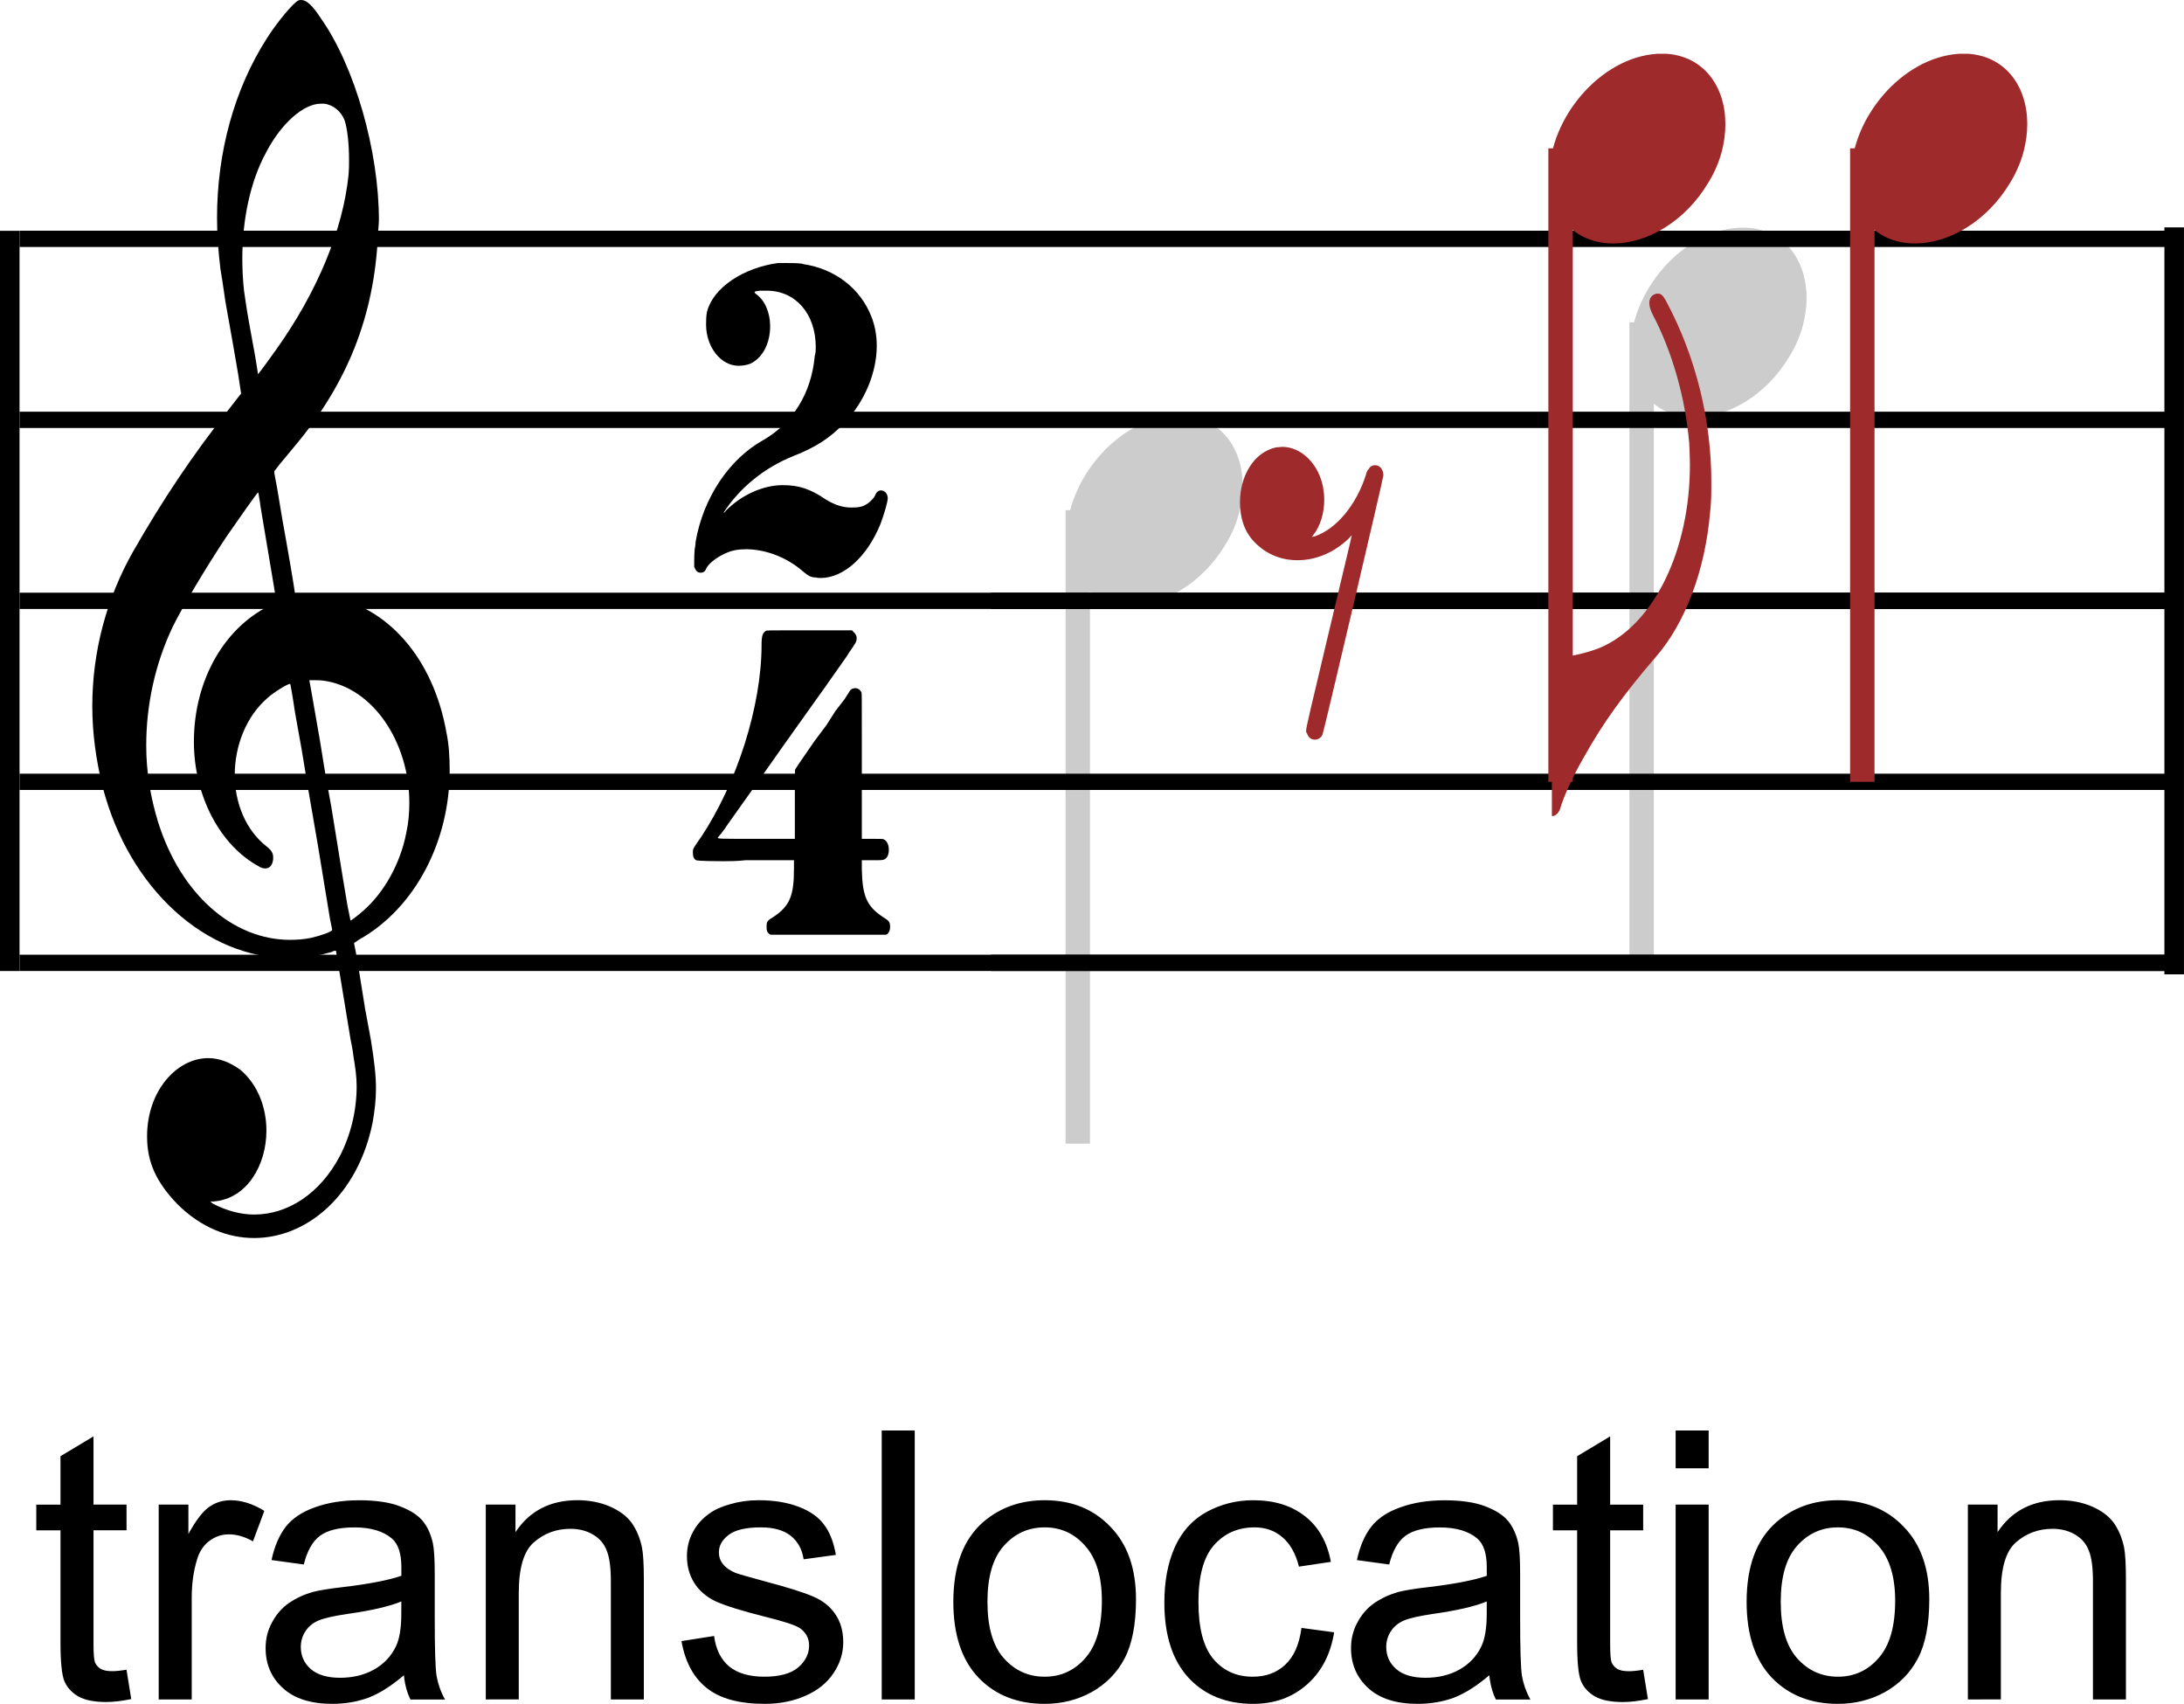
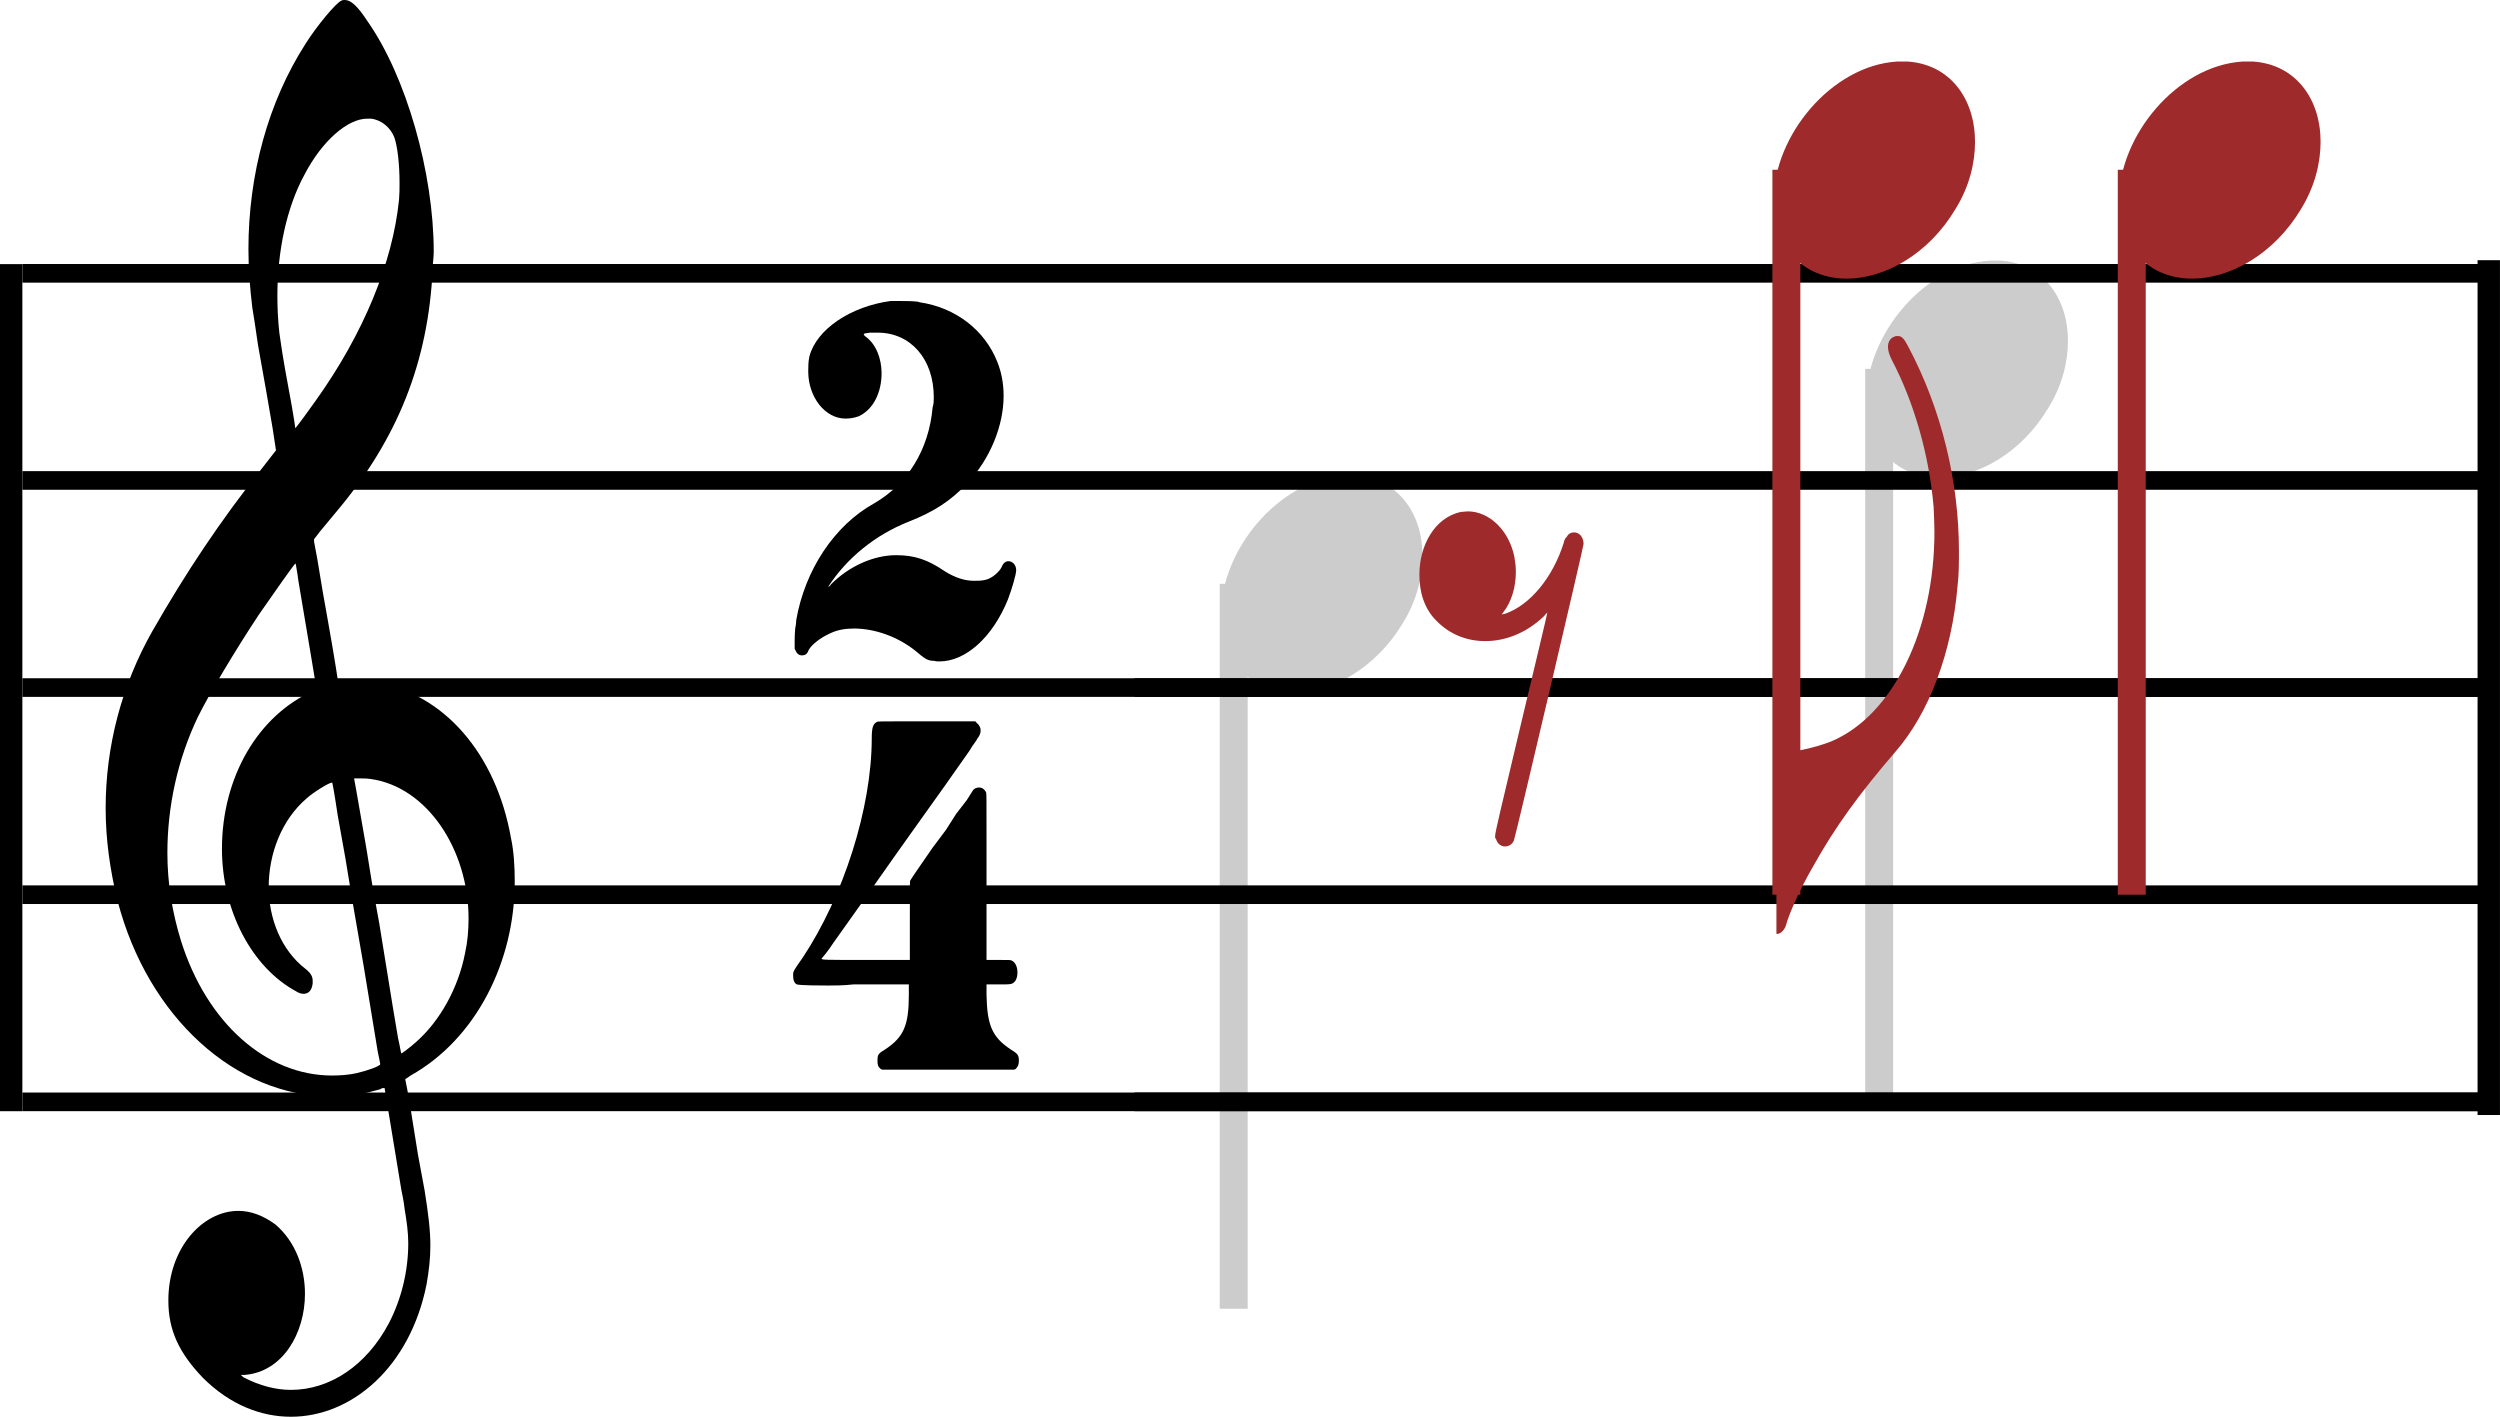
- <svg xmlns="http://www.w3.org/2000/svg" width="24.616mm" height="19.199mm" viewBox="0 0 24.616 19.199" version="1.1" id="svg1">
+ <svg xmlns="http://www.w3.org/2000/svg" width="24.616mm" height="13.95mm" viewBox="0 0 24.616 13.95" version="1.1" id="svg1">
  <defs id="defs1">
    <clipPath clipPathUnits="userSpaceOnUse" id="clipPath119">
      <path d="M 0,56.806 H 534.167 V 0 H 0 Z" transform="translate(-408.2545,-40.2589)" id="path119" />
    </clipPath>
    <clipPath clipPathUnits="userSpaceOnUse" id="clipPath121">
      <path d="M 0,56.806 H 534.167 V 0 H 0 Z" transform="translate(-411.345,-43.2789)" id="path121" />
    </clipPath>
    <clipPath clipPathUnits="userSpaceOnUse" id="clipPath123">
      <path d="M 0,56.806 H 534.167 V 0 H 0 Z" transform="translate(-426.2701,-46.2589)" id="path123" />
    </clipPath>
    <clipPath clipPathUnits="userSpaceOnUse" id="clipPath125">
      <path d="M 0,56.806 H 534.167 V 0 H 0 Z" transform="translate(-429.36,-49.2789)" id="path125" />
    </clipPath>
    <clipPath clipPathUnits="userSpaceOnUse" id="clipPath127">
      <path d="M 0,56.806 H 534.167 V 0 H 0 Z" transform="translate(-374.4454,-48.9245)" id="path127" />
    </clipPath>
    <clipPath clipPathUnits="userSpaceOnUse" id="clipPath129">
      <path d="M 0,56.806 H 534.167 V 0 H 0 Z" transform="translate(-374.4454,-43.1435)" id="path129" />
    </clipPath>
    <clipPath clipPathUnits="userSpaceOnUse" id="clipPath131">
      <path d="M 0,56.806 H 534.167 V 0 H 0 Z" transform="translate(-374.4454,-37.3625)" id="path131" />
    </clipPath>
    <clipPath clipPathUnits="userSpaceOnUse" id="clipPath133">
      <path d="M 0,56.806 H 534.167 V 0 H 0 Z" transform="translate(-374.4454,-31.5815)" id="path133" />
    </clipPath>
    <clipPath clipPathUnits="userSpaceOnUse" id="clipPath135">
      <path d="M 0,56.806 H 534.167 V 0 H 0 Z" transform="translate(-374.4454,-25.7995)" id="path135" />
    </clipPath>
    <clipPath clipPathUnits="userSpaceOnUse" id="clipPath137">
      <path d="M 0,56.806 H 534.167 V 0 H 0 Z" id="path137" />
    </clipPath>
    <clipPath clipPathUnits="userSpaceOnUse" id="clipPath139">
      <path d="M 0,56.806 H 534.167 V 0 H 0 Z" id="path139" />
    </clipPath>
    <clipPath clipPathUnits="userSpaceOnUse" id="clipPath141">
      <path d="M 0,56.806 H 534.167 V 0 H 0 Z" transform="translate(-383.3554,-56.5385)" id="path141" />
    </clipPath>
    <clipPath clipPathUnits="userSpaceOnUse" id="clipPath143">
      <path d="M 0,56.806 H 534.167 V 0 H 0 Z" transform="translate(-398.6684,-48.1515)" id="path143" />
    </clipPath>
    <clipPath clipPathUnits="userSpaceOnUse" id="clipPath145">
      <path d="M 0,56.806 H 534.167 V 0 H 0 Z" transform="translate(-398.2974,-36.4055)" id="path145" />
    </clipPath>
    <clipPath clipPathUnits="userSpaceOnUse" id="clipPath147">
      <path d="M 0,56.806 H 534.167 V 0 H 0 Z" transform="translate(-405.4884,-37.3625)" id="path147" />
    </clipPath>
    <clipPath clipPathUnits="userSpaceOnUse" id="clipPath149">
      <path d="M 0,56.806 H 534.167 V 0 H 0 Z" transform="translate(-405.4884,-25.7995)" id="path149" />
    </clipPath>
    <clipPath clipPathUnits="userSpaceOnUse" id="clipPath151">
      <path d="M 0,56.806 H 534.167 V 0 H 0 Z" transform="translate(-414.5904,-42.2645)" id="path151" />
    </clipPath>
    <clipPath clipPathUnits="userSpaceOnUse" id="clipPath153">
      <path d="M 0,56.806 H 534.167 V 0 H 0 Z" transform="translate(-423.68,-51.8155)" id="path153" />
    </clipPath>
    <clipPath clipPathUnits="userSpaceOnUse" id="clipPath155">
      <path d="M 0,56.806 H 534.167 V 0 H 0 Z" transform="translate(-426.7654,-54.8355)" id="path155" />
    </clipPath>
    <clipPath clipPathUnits="userSpaceOnUse" id="clipPath157">
      <path d="M 0,56.806 H 534.167 V 0 H 0 Z" transform="translate(-426.6994,-47.1595)" id="path157" />
    </clipPath>
    <clipPath clipPathUnits="userSpaceOnUse" id="clipPath159">
      <path d="M 0,56.806 H 534.167 V 0 H 0 Z" transform="translate(-433.3203,-51.8155)" id="path159" />
    </clipPath>
    <clipPath clipPathUnits="userSpaceOnUse" id="clipPath161">
      <path d="M 0,56.806 H 534.167 V 0 H 0 Z" transform="translate(-436.4104,-54.8355)" id="path161" />
    </clipPath>
    <clipPath clipPathUnits="userSpaceOnUse" id="clipPath163">
      <path d="M 0,56.806 H 534.167 V 0 H 0 Z" transform="matrix(1,0,0,-1,-374.769,2.2725)" id="path163" />
    </clipPath>
  </defs>
  <g id="layer1" transform="translate(-94.98542,-117.475)">
    <path id="path118" d="M 0,0 V -20.234" style="fill:none;stroke:#cccccc;stroke-width:0.78;stroke-linecap:butt;stroke-linejoin:miter;stroke-miterlimit:4;stroke-dasharray:none;stroke-opacity:1" transform="matrix(0.3527778,0,0,-0.3527778,107.133,123.2234)" clip-path="url(#clipPath119)" />
    <path id="path120" d="M 0,0 H 0.144 0.156 0.3 c 1.184,-0.082 1.879,-1.039 1.879,-2.238 0,-0.586 -0.16,-1.25 -0.551,-1.883 -0.75,-1.25 -1.972,-1.934 -3.035,-1.934 -0.828,0 -1.535,0.406 -1.875,1.235 -0.105,0.324 -0.16,0.632 -0.16,0.972 0,1.77 1.602,3.735 3.442,3.848" style="fill:#cccccc;fill-opacity:1;fill-rule:nonzero;stroke:none" transform="matrix(0.3527778,0,0,-0.3527778,108.2232,122.158)" clip-path="url(#clipPath121)" />
    <path id="path122" d="M 0,0 V -20.234" style="fill:none;stroke:#cccccc;stroke-width:0.78;stroke-linecap:butt;stroke-linejoin:miter;stroke-miterlimit:4;stroke-dasharray:none;stroke-opacity:1" transform="matrix(0.3527778,0,0,-0.3527778,113.4885,121.1067)" clip-path="url(#clipPath123)" />
    <path id="path124" d="m 0,0 h 0.145 0.011 0.145 c 1.18,-0.082 1.879,-1.039 1.879,-2.238 0,-0.586 -0.16,-1.25 -0.555,-1.883 -0.746,-1.25 -1.969,-1.934 -3.031,-1.934 -0.828,0 -1.535,0.406 -1.879,1.235 -0.105,0.324 -0.156,0.632 -0.156,0.972 0,1.77 1.601,3.735 3.441,3.848" style="fill:#cccccc;fill-opacity:1;fill-rule:nonzero;stroke:none" transform="matrix(0.3527778,0,0,-0.3527778,114.5785,120.0413)" clip-path="url(#clipPath125)" />
    <path id="path126" d="M 0,0 H 68.605" style="fill:none;stroke:#000000;stroke-width:0.52;stroke-linecap:butt;stroke-linejoin:miter;stroke-miterlimit:4;stroke-dasharray:none;stroke-opacity:1" transform="matrix(0.3527778,0,0,-0.3527778,95.20587,120.1663)" clip-path="url(#clipPath127)" />
    <path id="path128" d="M 0,0 H 68.605" style="fill:none;stroke:#000000;stroke-width:0.52;stroke-linecap:butt;stroke-linejoin:miter;stroke-miterlimit:4;stroke-dasharray:none;stroke-opacity:1" transform="matrix(0.3527778,0,0,-0.3527778,95.20587,122.2057)" clip-path="url(#clipPath129)" />
    <path id="path130" d="M 0,0 H 68.605" style="fill:none;stroke:#000000;stroke-width:0.52;stroke-linecap:butt;stroke-linejoin:miter;stroke-miterlimit:4;stroke-dasharray:none;stroke-opacity:1" transform="matrix(0.3527778,0,0,-0.3527778,95.20587,124.2451)" clip-path="url(#clipPath131)" />
    <path id="path132" d="M 0,0 H 68.605" style="fill:none;stroke:#000000;stroke-width:0.52;stroke-linecap:butt;stroke-linejoin:miter;stroke-miterlimit:4;stroke-dasharray:none;stroke-opacity:1" transform="matrix(0.3527778,0,0,-0.3527778,95.20587,126.2846)" clip-path="url(#clipPath133)" />
    <path id="path134" d="M 0,0 H 68.605" style="fill:none;stroke:#000000;stroke-width:0.52;stroke-linecap:butt;stroke-linejoin:miter;stroke-miterlimit:4;stroke-dasharray:none;stroke-opacity:1" transform="matrix(0.3527778,0,0,-0.3527778,95.20587,128.3243)" clip-path="url(#clipPath135)" />
    <path id="path136" d="m 443.05,49.213 h 0.469 V 25.51 h -0.469 z" style="fill:#000000;fill-opacity:1;fill-rule:nonzero;stroke:#000000;stroke-width:0.156;stroke-linecap:butt;stroke-linejoin:miter;stroke-miterlimit:4;stroke-dasharray:none;stroke-opacity:1" transform="matrix(0.3527778,0,0,-0.3527778,-36.89014,137.4258)" clip-path="url(#clipPath137)" />
    <path id="path138" d="m 373.898,49.104 h 0.469 V 25.616 h -0.469 z" style="fill:#000000;fill-opacity:1;fill-rule:nonzero;stroke:#000000;stroke-width:0.155;stroke-linecap:butt;stroke-linejoin:miter;stroke-miterlimit:4;stroke-dasharray:none;stroke-opacity:1" transform="matrix(0.3527778,0,0,-0.3527778,-36.89014,137.4258)" clip-path="url(#clipPath139)" />
    <path id="path140" d="m 0,0 c 0.028,0.015 0.055,0.015 0.094,0.015 0.16,0 0.351,-0.168 0.621,-0.582 1.09,-1.547 1.856,-4.246 1.856,-6.445 0,-0.164 -0.028,-0.297 -0.028,-0.465 -0.121,-2.613 -0.98,-4.762 -2.691,-6.793 l -0.457,-0.551 -0.164,-0.214 v -0.067 l 0.093,-0.5 0.149,-0.898 0.148,-0.832 c 0.203,-1.133 0.285,-1.715 0.285,-1.715 0,0 0.051,0 0.122,0.015 0.066,0 0.281,0.036 0.511,0.036 0.16,0 0.321,-0.036 0.403,-0.036 1.898,-0.3 3.367,-1.98 3.785,-4.343 0.082,-0.383 0.105,-0.801 0.105,-1.219 0,-2.246 -1.09,-4.395 -2.906,-5.41 -0.109,-0.082 -0.148,-0.098 -0.148,-0.098 v -0.019 c 0,0 0.082,-0.383 0.148,-0.813 l 0.203,-1.266 0.188,-1.015 c 0.105,-0.653 0.16,-1.117 0.16,-1.535 0,-0.364 -0.039,-0.7 -0.106,-1.082 -0.461,-2.313 -2.09,-3.696 -3.785,-3.696 -0.836,0 -1.699,0.332 -2.453,1.082 -0.672,0.7 -0.969,1.332 -0.969,2.164 0,1.465 0.957,2.5 1.953,2.5 0.352,0 0.7,-0.132 1.039,-0.382 0.563,-0.485 0.821,-1.219 0.821,-1.934 0,-1.098 -0.621,-2.18 -1.684,-2.262 h -0.109 l 0.082,-0.07 c 0.445,-0.23 0.89,-0.348 1.32,-0.348 1.09,0 2.113,0.684 2.735,1.864 0.347,0.668 0.539,1.449 0.539,2.23 0,0.301 -0.043,0.602 -0.098,0.934 0,0.035 -0.039,0.3 -0.094,0.55 -0.297,1.797 -0.469,2.848 -0.469,2.848 -0.027,0 -0.082,0 -0.121,-0.035 -0.136,-0.031 -0.418,-0.117 -0.539,-0.133 -0.297,-0.051 -0.582,-0.066 -0.847,-0.066 -2.641,0 -5.094,2.199 -5.942,5.445 -0.215,0.863 -0.336,1.731 -0.336,2.598 0,1.73 0.446,3.429 1.305,4.945 0.945,1.648 1.887,3.063 3.047,4.527 l 0.402,0.516 -0.094,0.617 -0.175,1.016 -0.231,1.297 c -0.066,0.484 -0.144,0.949 -0.16,1.05 -0.066,0.547 -0.109,1.083 -0.109,1.629 0,2.102 0.554,4.114 1.589,5.731 C -0.699,-0.715 -0.148,-0.051 0,0 M 0.821,-3.297 H 0.715 c -0.555,0 -1.27,-0.633 -1.754,-1.567 -0.496,-0.914 -0.754,-2.128 -0.754,-3.378 0,-0.333 0.016,-0.684 0.055,-1.032 0.039,-0.25 0.055,-0.418 0.16,-1.015 l 0.191,-1.051 c 0.055,-0.317 0.094,-0.567 0.094,-0.598 0.012,0 0.43,0.567 0.567,0.766 1.343,1.879 2.152,3.863 2.328,5.609 0.015,0.168 0.015,0.301 0.015,0.469 0,0.516 -0.054,1.016 -0.148,1.281 -0.109,0.266 -0.352,0.481 -0.648,0.516 m -2.032,-12.871 c -0.027,0.234 -0.07,0.418 -0.07,0.449 h -0.012 c -0.027,0 -0.605,-0.832 -1.012,-1.414 -0.683,-1.031 -1.414,-2.266 -1.707,-2.863 -0.566,-1.184 -0.851,-2.5 -0.851,-3.797 0,-0.848 0.137,-1.664 0.379,-2.449 0.726,-2.313 2.394,-3.762 4.215,-3.762 0.214,0 0.457,0.015 0.687,0.066 0.297,0.067 0.66,0.199 0.66,0.25 0,0 -0.027,0.168 -0.07,0.352 l -0.391,2.379 -0.308,1.781 -0.203,1.234 -0.215,1.2 c -0.106,0.714 -0.149,0.898 -0.149,0.898 0,0 0,0.016 -0.011,0.016 -0.082,0 -0.512,-0.266 -0.7,-0.434 -0.703,-0.598 -1.066,-1.547 -1.066,-2.48 0,-0.883 0.352,-1.766 1.023,-2.282 0.149,-0.117 0.204,-0.215 0.204,-0.332 v -0.082 c -0.028,-0.203 -0.121,-0.285 -0.258,-0.285 -0.051,0 -0.121,0.016 -0.199,0.066 -1.239,0.668 -2.075,2.25 -2.075,3.981 0,1.996 1.008,3.73 2.559,4.41 l 0.082,0.035 -0.137,0.832 -0.375,2.231 m 2.02,-5.559 c -0.11,0.016 -0.215,0.016 -0.297,0.016 H 0.418 0.348 l 0.055,-0.301 0.285,-1.633 0.172,-1.062 0.191,-1.051 0.375,-2.313 0.148,-0.882 c 0.055,-0.235 0.082,-0.434 0.094,-0.434 0.016,0 0.242,0.168 0.391,0.301 0.687,0.597 1.199,1.531 1.386,2.496 0.071,0.316 0.098,0.648 0.098,0.965 0,1.933 -1.16,3.679 -2.734,3.898" style="fill:#000000;fill-opacity:1;fill-rule:nonzero;stroke:none" transform="matrix(0.3527778,0,0,-0.3527778,98.34912,117.4803)" clip-path="url(#clipPath141)" />
    <path id="path142" d="M 0,0 H 0.254 C 0.472,0 0.754,0 0.82,-0.035 1.832,-0.184 2.64,-0.816 2.988,-1.699 3.109,-2 3.164,-2.316 3.164,-2.648 3.164,-3.465 2.8,-4.398 2.14,-5.098 1.683,-5.578 1.226,-5.879 0.511,-6.16 -0.418,-6.527 -1.211,-7.176 -1.723,-7.961 v -0.016 c 0,0 0.039,0.016 0.066,0.067 0.512,0.515 1.2,0.816 1.817,0.816 0.512,0 0.875,-0.117 1.363,-0.449 0.293,-0.184 0.563,-0.266 0.82,-0.266 0.106,0 0.215,0 0.336,0.032 0.176,0.05 0.364,0.218 0.43,0.351 0.043,0.113 0.109,0.164 0.191,0.164 0.106,0 0.215,-0.097 0.215,-0.25 0,-0.117 -0.121,-0.531 -0.23,-0.816 -0.43,-1.063 -1.184,-1.731 -1.91,-1.731 -0.055,0 -0.098,0 -0.149,0.016 -0.191,0 -0.269,0.066 -0.511,0.27 -0.512,0.414 -1.161,0.632 -1.727,0.632 -0.242,0 -0.457,-0.035 -0.66,-0.132 -0.27,-0.118 -0.524,-0.317 -0.606,-0.469 -0.039,-0.117 -0.105,-0.149 -0.187,-0.149 -0.067,0 -0.133,0.032 -0.176,0.133 l -0.027,0.051 v 0.23 c 0,0.204 0.015,0.27 0.015,0.336 0.012,0.047 0.028,0.149 0.028,0.231 0.242,1.398 1.062,2.648 2.179,3.265 0.918,0.532 1.524,1.481 1.629,2.68 0.032,0.098 0.032,0.184 0.032,0.281 0,1.067 -0.649,1.801 -1.563,1.801 h -0.215 c -0.137,-0.019 -0.176,-0.019 -0.176,-0.051 0,0 0,-0.015 0.039,-0.05 0.309,-0.215 0.458,-0.633 0.458,-1.032 0,-0.515 -0.215,-1 -0.633,-1.199 -0.133,-0.051 -0.27,-0.066 -0.375,-0.066 -0.567,0 -1.039,0.597 -1.039,1.316 0,0.133 0,0.266 0.031,0.414 0.199,0.766 1.156,1.399 2.262,1.551 M 0.422,-10.809 H 0.449 0.41 0.422 m 0,11.223 H 0.449 0.41 0.425" style="fill:#000000;fill-opacity:1;fill-rule:nonzero;stroke:none" transform="matrix(0.3527778,0,0,-0.3527778,103.7512,120.439)" clip-path="url(#clipPath143)" />
    <path id="path144" d="m 0,0 c 0.015,0.015 0.203,0.015 0.781,0.015 h 0.605 1.36 l 0.043,-0.05 C 2.855,-0.082 2.894,-0.168 2.894,-0.235 2.894,-0.332 2.855,-0.399 2.8,-0.469 2.789,-0.516 2.668,-0.649 2.586,-0.801 L 1.871,-1.817 0.957,-3.098 0.472,-3.781 -0.254,-4.813 -1.211,-6.16 c -0.16,-0.25 -0.336,-0.449 -0.336,-0.449 0,-0.036 0.121,-0.036 1.238,-0.036 h 1.227 v 1.082 c 0,1.102 0,1.118 0.011,1.133 0.028,0.051 0.149,0.235 0.621,0.914 l 0.375,0.5 0.286,0.449 0.296,0.383 0.149,0.235 c 0.051,0.101 0.133,0.117 0.199,0.117 0.082,0 0.148,-0.051 0.191,-0.133 0.012,-0.051 0.012,-0.082 0.012,-1.316 v -1.047 -2.317 h 0.336 c 0.313,0 0.324,0 0.363,-0.015 0.11,-0.051 0.164,-0.184 0.164,-0.332 0,-0.086 -0.015,-0.184 -0.07,-0.25 C 3.773,-7.328 3.757,-7.328 3.394,-7.328 H 3.058 v -0.281 c 0.016,-0.848 0.149,-1.184 0.672,-1.532 0.191,-0.117 0.231,-0.152 0.231,-0.316 0,-0.117 -0.028,-0.168 -0.094,-0.235 L 3.828,-9.707 h -3.68 l -0.039,0.015 c -0.082,0.067 -0.094,0.118 -0.094,0.235 0,0.164 0.016,0.199 0.215,0.316 0.527,0.348 0.66,0.684 0.66,1.532 v 0.281 h -1.547 c -0.285,-0.031 -0.511,-0.031 -0.703,-0.031 -0.847,0 -0.859,0.031 -0.875,0.031 -0.078,0.035 -0.105,0.133 -0.105,0.25 0,0.117 0,0.117 0.269,0.5 1.129,1.699 1.926,4.164 1.926,6.129 0,0.297 0.039,0.398 0.148,0.449 M 0.808,-10.625 H 0.824 0.785 0.812 m 0,11.223 H 0.828 0.785 Z" style="fill:#000000;fill-opacity:1;fill-rule:nonzero;stroke:none" transform="matrix(0.3527778,0,0,-0.3527778,103.6203,124.5828)" clip-path="url(#clipPath145)" />
    <path id="path146" d="M 0,0 H 37.562" style="fill:none;stroke:#000000;stroke-width:0.52;stroke-linecap:butt;stroke-linejoin:miter;stroke-miterlimit:4;stroke-dasharray:none;stroke-opacity:1" transform="matrix(0.3527778,0,0,-0.3527778,106.1572,124.2451)" clip-path="url(#clipPath147)" />
    <path id="path148" d="M 0,0 H 37.562" style="fill:none;stroke:#000000;stroke-width:0.52;stroke-linecap:butt;stroke-linejoin:miter;stroke-miterlimit:4;stroke-dasharray:none;stroke-opacity:1" transform="matrix(0.3527778,0,0,-0.3527778,106.1572,128.3243)" clip-path="url(#clipPath149)" />
    <path id="path150" d="m 0,0 c 0.066,0 0.132,0.016 0.199,0.016 0.601,0 1.156,-0.535 1.301,-1.281 0.023,-0.133 0.039,-0.262 0.039,-0.407 0,-0.422 -0.121,-0.843 -0.356,-1.136 l -0.039,-0.051 0.09,0.015 c 0.711,0.247 1.34,1.024 1.641,1.981 0.015,0.082 0.054,0.148 0.082,0.164 0.05,0.098 0.129,0.129 0.207,0.129 0.144,0 0.265,-0.129 0.265,-0.324 0,-0.082 -1.906,-8.2 -1.945,-8.278 -0.051,-0.113 -0.145,-0.164 -0.25,-0.164 -0.106,0 -0.207,0.067 -0.25,0.211 -0.024,0.016 -0.024,0.031 -0.024,0.067 0,0.129 0.118,0.582 0.735,3.195 0.394,1.656 0.723,3.019 0.723,3.055 0,0 -0.055,-0.051 -0.106,-0.114 -0.484,-0.457 -1.062,-0.683 -1.629,-0.683 -0.5,0 -0.984,0.179 -1.363,0.57 -0.344,0.34 -0.473,0.809 -0.473,1.281 0,0.813 0.418,1.59 1.153,1.754" style="fill:#9e2a2b;fill-opacity:1;fill-rule:nonzero;stroke:none" transform="matrix(0.3527778,0,0,-0.3527778,109.3681,122.5158)" clip-path="url(#clipPath151)" />
    <path id="path152" d="M 0,0 V -20.234" style="fill:none;stroke:#9e2a2b;stroke-width:0.78;stroke-linecap:butt;stroke-linejoin:miter;stroke-miterlimit:4;stroke-dasharray:none;stroke-opacity:1" transform="matrix(0.3527778,0,0,-0.3527778,112.5747,119.1465)" clip-path="url(#clipPath153)" />
    <path id="path154" d="m 0,0 h 0.145 0.016 0.144 c 1.18,-0.082 1.875,-1.039 1.875,-2.243 0,-0.586 -0.156,-1.25 -0.551,-1.882 -0.746,-1.25 -1.968,-1.934 -3.031,-1.934 -0.828,0 -1.535,0.406 -1.879,1.234 -0.105,0.325 -0.156,0.633 -0.156,0.977 0,1.769 1.601,3.73 3.437,3.848" style="fill:#9e2a2b;fill-opacity:1;fill-rule:nonzero;stroke:none" transform="matrix(0.3527778,0,0,-0.3527778,113.6632,118.0811)" clip-path="url(#clipPath155)" />
    <path id="path156" d="m 0,0 c 0.023,0.015 0.062,0.015 0.105,0.015 0.09,0 0.168,-0.078 0.274,-0.289 0.933,-1.754 1.418,-3.769 1.418,-5.715 0,-0.339 0,-0.667 -0.039,-0.976 -0.157,-1.848 -0.789,-3.539 -1.735,-4.625 -1.007,-1.168 -1.691,-2.109 -2.296,-3.199 -0.34,-0.582 -0.668,-1.297 -0.762,-1.657 -0.039,-0.113 -0.145,-0.226 -0.235,-0.226 h -0.027 v 5.051 h 0.066 c 0.34,0 1.024,0.144 1.469,0.324 1.723,0.73 2.875,3.117 2.875,5.844 0,0.226 -0.012,0.468 -0.023,0.699 -0.121,1.41 -0.528,2.887 -1.168,4.105 -0.067,0.129 -0.106,0.262 -0.106,0.356 0,0.133 0.051,0.246 0.184,0.293" style="fill:#9e2a2b;fill-opacity:1;fill-rule:nonzero;stroke:none" transform="matrix(0.3527778,0,0,-0.3527778,113.6399,120.789)" clip-path="url(#clipPath157)" />
    <path id="path158" d="M 0,0 V -20.234" style="fill:none;stroke:#9e2a2b;stroke-width:0.78;stroke-linecap:butt;stroke-linejoin:miter;stroke-miterlimit:4;stroke-dasharray:none;stroke-opacity:1" transform="matrix(0.3527778,0,0,-0.3527778,115.9756,119.1465)" clip-path="url(#clipPath159)" />
    <path id="path160" d="m 0,0 h 0.144 0.012 0.145 c 1.183,-0.082 1.879,-1.039 1.879,-2.243 0,-0.586 -0.161,-1.25 -0.551,-1.882 -0.75,-1.25 -1.973,-1.934 -3.035,-1.934 -0.828,0 -1.536,0.406 -1.875,1.234 -0.106,0.325 -0.161,0.633 -0.161,0.977 0,1.769 1.602,3.73 3.442,3.848" style="fill:#9e2a2b;fill-opacity:1;fill-rule:nonzero;stroke:none" transform="matrix(0.3527778,0,0,-0.3527778,117.0657,118.0811)" clip-path="url(#clipPath161)" />
-     <path id="path162" d="m 3.093,-0.95 0.152,0.938 c -0.299,0.062 -0.562,0.094 -0.797,0.094 -0.384,0 -0.68,-0.059 -0.891,-0.176 C 1.347,-0.217 1.198,-0.378 1.113,-0.575 1.025,-0.777 0.984,-1.196 0.984,-1.828 v -3.574 h -0.773 v -0.82 h 0.773 v -1.547 L 2.039,-8.403 v 2.18 h 1.055 v 0.82 H 2.039 v 3.633 c 0,0.305 0.015,0.501 0.047,0.586 0.038,0.088 0.1,0.158 0.188,0.211 0.085,0.047 0.205,0.07 0.363,0.07 0.117,0 0.27,-0.015 0.457,-0.047 z M 4.122,-2.96875e-4 V -6.223 h 0.949 v 0.938 c 0.24,-0.437 0.463,-0.727 0.668,-0.867 0.202,-0.141 0.428,-0.211 0.68,-0.211 0.352,0 0.709,0.114 1.078,0.34 l -0.363,0.973 c -0.258,-0.146 -0.516,-0.223 -0.773,-0.223 -0.229,0 -0.434,0.07 -0.621,0.211 -0.182,0.135 -0.311,0.325 -0.387,0.574 -0.117,0.375 -0.176,0.785 -0.176,1.23 v 3.258 z m 7.834,-0.773 c -0.393,0.337 -0.768,0.574 -1.125,0.715 -0.36,0.132 -0.747,0.199 -1.16,0.199 -0.688,0 -1.216,-0.167 -1.582,-0.504 C 7.719,-0.698 7.538,-1.125 7.538,-1.641 c 0,-0.305 0.07,-0.58 0.211,-0.832 0.141,-0.258 0.319,-0.46 0.539,-0.609 0.226,-0.155 0.48,-0.272 0.762,-0.352 0.211,-0.053 0.521,-0.105 0.938,-0.152 0.85,-0.1 1.479,-0.223 1.887,-0.363 0,-0.146 0,-0.24 0,-0.281 0,-0.428 -0.1,-0.729 -0.293,-0.902 -0.275,-0.24 -0.677,-0.363 -1.207,-0.363 -0.492,0 -0.861,0.091 -1.102,0.27 -0.234,0.173 -0.407,0.478 -0.516,0.914 l -1.031,-0.141 c 0.094,-0.437 0.246,-0.791 0.457,-1.066 0.217,-0.272 0.53,-0.48 0.938,-0.621 0.404,-0.146 0.873,-0.223 1.406,-0.223 0.53,0 0.961,0.064 1.289,0.188 0.334,0.126 0.58,0.281 0.738,0.469 0.155,0.188 0.264,0.428 0.328,0.715 0.038,0.182 0.059,0.504 0.059,0.973 v 1.406 c 0,0.984 0.018,1.605 0.059,1.863 0.047,0.258 0.135,0.51 0.27,0.75 H 12.167 C 12.055,-0.217 11.985,-0.475 11.956,-0.774 Z M 11.874,-3.129 C 11.49,-2.971 10.916,-2.839 10.151,-2.731 9.711,-2.666 9.404,-2.596 9.225,-2.52 9.043,-2.441 8.903,-2.324 8.803,-2.168 c -0.094,0.149 -0.141,0.313 -0.141,0.492 0,0.281 0.105,0.516 0.316,0.703 0.217,0.188 0.53,0.281 0.938,0.281 0.404,0 0.765,-0.085 1.078,-0.258 0.319,-0.179 0.554,-0.425 0.703,-0.738 0.117,-0.234 0.176,-0.586 0.176,-1.055 z M 14.572,-2.96875e-4 V -6.223 h 0.949 v 0.879 c 0.451,-0.68 1.113,-1.02 1.98,-1.02 0.375,0 0.718,0.067 1.031,0.199 0.311,0.135 0.545,0.311 0.703,0.527 0.155,0.22 0.264,0.48 0.328,0.785 0.038,0.196 0.059,0.536 0.059,1.02 V -2.96875e-4 H 18.568 V -3.785 c 0,-0.428 -0.044,-0.75 -0.129,-0.961 -0.079,-0.217 -0.223,-0.39 -0.434,-0.516 -0.205,-0.123 -0.445,-0.188 -0.727,-0.188 -0.454,0 -0.844,0.146 -1.172,0.434 -0.322,0.281 -0.48,0.82 -0.48,1.617 v 3.398 z m 6.252,-1.863 1.043,-0.164 c 0.053,0.422 0.214,0.747 0.48,0.973 0.272,0.22 0.647,0.328 1.125,0.328 0.483,0 0.844,-0.097 1.078,-0.293 0.234,-0.202 0.352,-0.437 0.352,-0.703 0,-0.234 -0.103,-0.422 -0.305,-0.562 -0.149,-0.094 -0.51,-0.211 -1.078,-0.352 -0.773,-0.193 -1.312,-0.363 -1.617,-0.504 -0.299,-0.146 -0.524,-0.346 -0.68,-0.598 -0.149,-0.249 -0.223,-0.527 -0.223,-0.832 0,-0.281 0.062,-0.539 0.188,-0.773 0.123,-0.234 0.296,-0.428 0.516,-0.586 0.164,-0.123 0.387,-0.226 0.668,-0.305 0.287,-0.085 0.592,-0.129 0.914,-0.129 0.492,0 0.92,0.07 1.289,0.211 0.366,0.141 0.636,0.334 0.809,0.574 0.179,0.234 0.305,0.557 0.375,0.961 l -1.031,0.141 c -0.047,-0.319 -0.185,-0.568 -0.41,-0.75 -0.229,-0.179 -0.545,-0.27 -0.949,-0.27 -0.486,0 -0.832,0.082 -1.043,0.246 -0.205,0.158 -0.305,0.34 -0.305,0.551 0,0.141 0.041,0.267 0.129,0.375 0.085,0.111 0.217,0.205 0.398,0.281 0.108,0.041 0.422,0.129 0.938,0.27 0.741,0.196 1.26,0.36 1.559,0.492 0.296,0.126 0.527,0.311 0.691,0.551 0.17,0.243 0.258,0.545 0.258,0.902 0,0.352 -0.105,0.686 -0.316,0.996 -0.205,0.305 -0.501,0.545 -0.891,0.715 -0.384,0.17 -0.817,0.258 -1.301,0.258 -0.814,0 -1.43,-0.167 -1.852,-0.504 C 21.21,-0.698 20.941,-1.199 20.824,-1.864 Z m 6.398,1.863 V -8.59 h 1.055 V -2.96875e-4 Z M 29.51,-3.117 c 0,-1.148 0.319,-1.998 0.961,-2.555 0.539,-0.46 1.189,-0.691 1.957,-0.691 0.858,0 1.559,0.281 2.098,0.844 0.545,0.557 0.82,1.33 0.82,2.32 0,0.797 -0.123,1.427 -0.363,1.887 -0.243,0.463 -0.595,0.82 -1.055,1.078 -0.454,0.249 -0.955,0.375 -1.5,0.375 -0.867,0 -1.57,-0.275 -2.109,-0.832 C 29.78,-1.254 29.51,-2.063 29.51,-3.117 Z m 1.09,0 c 0,0.797 0.17,1.395 0.516,1.793 0.352,0.398 0.788,0.598 1.312,0.598 0.521,0 0.955,-0.199 1.301,-0.598 0.352,-0.398 0.527,-1.008 0.527,-1.828 0,-0.765 -0.176,-1.348 -0.527,-1.746 -0.346,-0.398 -0.779,-0.598 -1.301,-0.598 -0.524,0 -0.961,0.199 -1.312,0.598 -0.346,0.393 -0.516,0.984 -0.516,1.781 z m 10.034,0.832 1.043,0.141 c -0.117,0.712 -0.41,1.271 -0.879,1.676 -0.463,0.407 -1.031,0.609 -1.711,0.609 -0.853,0 -1.541,-0.275 -2.062,-0.832 -0.516,-0.562 -0.773,-1.362 -0.773,-2.402 0,-0.671 0.108,-1.257 0.328,-1.758 0.226,-0.507 0.565,-0.885 1.02,-1.137 0.46,-0.249 0.955,-0.375 1.488,-0.375 0.68,0 1.233,0.173 1.664,0.516 0.428,0.337 0.703,0.82 0.82,1.453 l -1.02,0.152 c -0.103,-0.413 -0.278,-0.727 -0.527,-0.938 -0.243,-0.211 -0.539,-0.316 -0.891,-0.316 -0.533,0 -0.967,0.193 -1.301,0.574 -0.328,0.375 -0.492,0.979 -0.492,1.805 0,0.838 0.158,1.447 0.48,1.828 0.319,0.375 0.738,0.563 1.254,0.563 0.413,0 0.756,-0.123 1.031,-0.375 0.281,-0.258 0.457,-0.65 0.527,-1.184 z m 6,1.512 c -0.393,0.337 -0.768,0.574 -1.125,0.715 -0.36,0.132 -0.747,0.199 -1.16,0.199 -0.688,0 -1.216,-0.167 -1.582,-0.504 -0.369,-0.334 -0.551,-0.762 -0.551,-1.277 0,-0.305 0.07,-0.58 0.211,-0.832 0.141,-0.258 0.319,-0.46 0.539,-0.609 0.226,-0.155 0.48,-0.272 0.762,-0.352 0.211,-0.053 0.521,-0.105 0.938,-0.152 0.85,-0.1 1.479,-0.223 1.887,-0.363 0,-0.146 0,-0.24 0,-0.281 0,-0.428 -0.1,-0.729 -0.293,-0.902 -0.275,-0.24 -0.677,-0.363 -1.207,-0.363 -0.492,0 -0.861,0.091 -1.102,0.27 -0.234,0.173 -0.407,0.478 -0.516,0.914 l -1.031,-0.141 c 0.094,-0.437 0.246,-0.791 0.457,-1.066 0.217,-0.272 0.53,-0.48 0.938,-0.621 0.404,-0.146 0.873,-0.223 1.406,-0.223 0.53,0 0.961,0.064 1.289,0.188 0.334,0.126 0.58,0.281 0.738,0.469 0.155,0.188 0.264,0.428 0.328,0.715 0.038,0.182 0.059,0.504 0.059,0.973 v 1.406 c 0,0.984 0.018,1.605 0.059,1.863 0.047,0.258 0.135,0.51 0.27,0.75 H 46.845 C 46.734,-0.217 46.664,-0.475 46.634,-0.774 Z M 46.552,-3.129 C 46.169,-2.971 45.594,-2.839 44.83,-2.731 44.39,-2.666 44.083,-2.596 43.904,-2.52 c -0.182,0.079 -0.322,0.196 -0.422,0.352 -0.094,0.149 -0.141,0.313 -0.141,0.492 0,0.281 0.105,0.516 0.316,0.703 0.217,0.188 0.53,0.281 0.938,0.281 0.404,0 0.765,-0.085 1.078,-0.258 0.319,-0.179 0.554,-0.425 0.703,-0.738 0.117,-0.234 0.176,-0.586 0.176,-1.055 z m 4.998,2.18 0.152,0.938 c -0.299,0.062 -0.562,0.094 -0.797,0.094 -0.384,0 -0.68,-0.059 -0.891,-0.176 -0.211,-0.123 -0.36,-0.284 -0.445,-0.48 -0.088,-0.202 -0.129,-0.621 -0.129,-1.254 v -3.574 h -0.773 v -0.82 h 0.773 v -1.547 l 1.055,-0.633 v 2.18 h 1.055 v 0.82 h -1.055 v 3.633 c 0,0.305 0.015,0.501 0.047,0.586 0.038,0.088 0.1,0.158 0.188,0.211 0.085,0.047 0.205,0.07 0.363,0.07 0.117,0 0.27,-0.015 0.457,-0.047 z m 1.037,-6.434 v -1.207 h 1.055 v 1.207 z m 0,7.383 V -6.223 h 1.055 V -2.96875e-4 Z M 54.855,-3.117 c 0,-1.148 0.319,-1.998 0.961,-2.555 0.539,-0.46 1.189,-0.691 1.957,-0.691 0.858,0 1.559,0.281 2.098,0.844 0.545,0.557 0.82,1.33 0.82,2.32 0,0.797 -0.123,1.427 -0.363,1.887 -0.243,0.463 -0.595,0.82 -1.055,1.078 -0.454,0.249 -0.955,0.375 -1.5,0.375 -0.867,0 -1.57,-0.275 -2.109,-0.832 C 55.125,-1.254 54.855,-2.063 54.855,-3.117 Z m 1.09,0 c 0,0.797 0.17,1.395 0.516,1.793 0.352,0.398 0.788,0.598 1.312,0.598 0.521,0 0.955,-0.199 1.301,-0.598 0.352,-0.398 0.527,-1.008 0.527,-1.828 0,-0.765 -0.176,-1.348 -0.527,-1.746 -0.346,-0.398 -0.779,-0.598 -1.301,-0.598 -0.524,0 -0.961,0.199 -1.312,0.598 -0.346,0.393 -0.516,0.984 -0.516,1.781 z m 5.979,3.117 V -6.223 h 0.949 v 0.879 c 0.451,-0.68 1.113,-1.02 1.98,-1.02 0.375,0 0.718,0.067 1.031,0.199 0.311,0.135 0.545,0.311 0.703,0.527 0.155,0.22 0.264,0.48 0.328,0.785 0.038,0.196 0.059,0.536 0.059,1.02 V -2.96875e-4 H 65.92 V -3.785 c 0,-0.428 -0.044,-0.75 -0.129,-0.961 -0.079,-0.217 -0.223,-0.39 -0.434,-0.516 -0.205,-0.123 -0.445,-0.188 -0.727,-0.188 -0.454,0 -0.844,0.146 -1.172,0.434 -0.322,0.281 -0.48,0.82 -0.48,1.617 v 3.398 z m 0,0" style="fill:#000000;fill-opacity:1;fill-rule:nonzero;stroke:none" aria-label="translocation" transform="matrix(0.3527778,0,0,0.3527778,95.32003,136.6241)" clip-path="url(#clipPath163)" />
  </g>
</svg>
